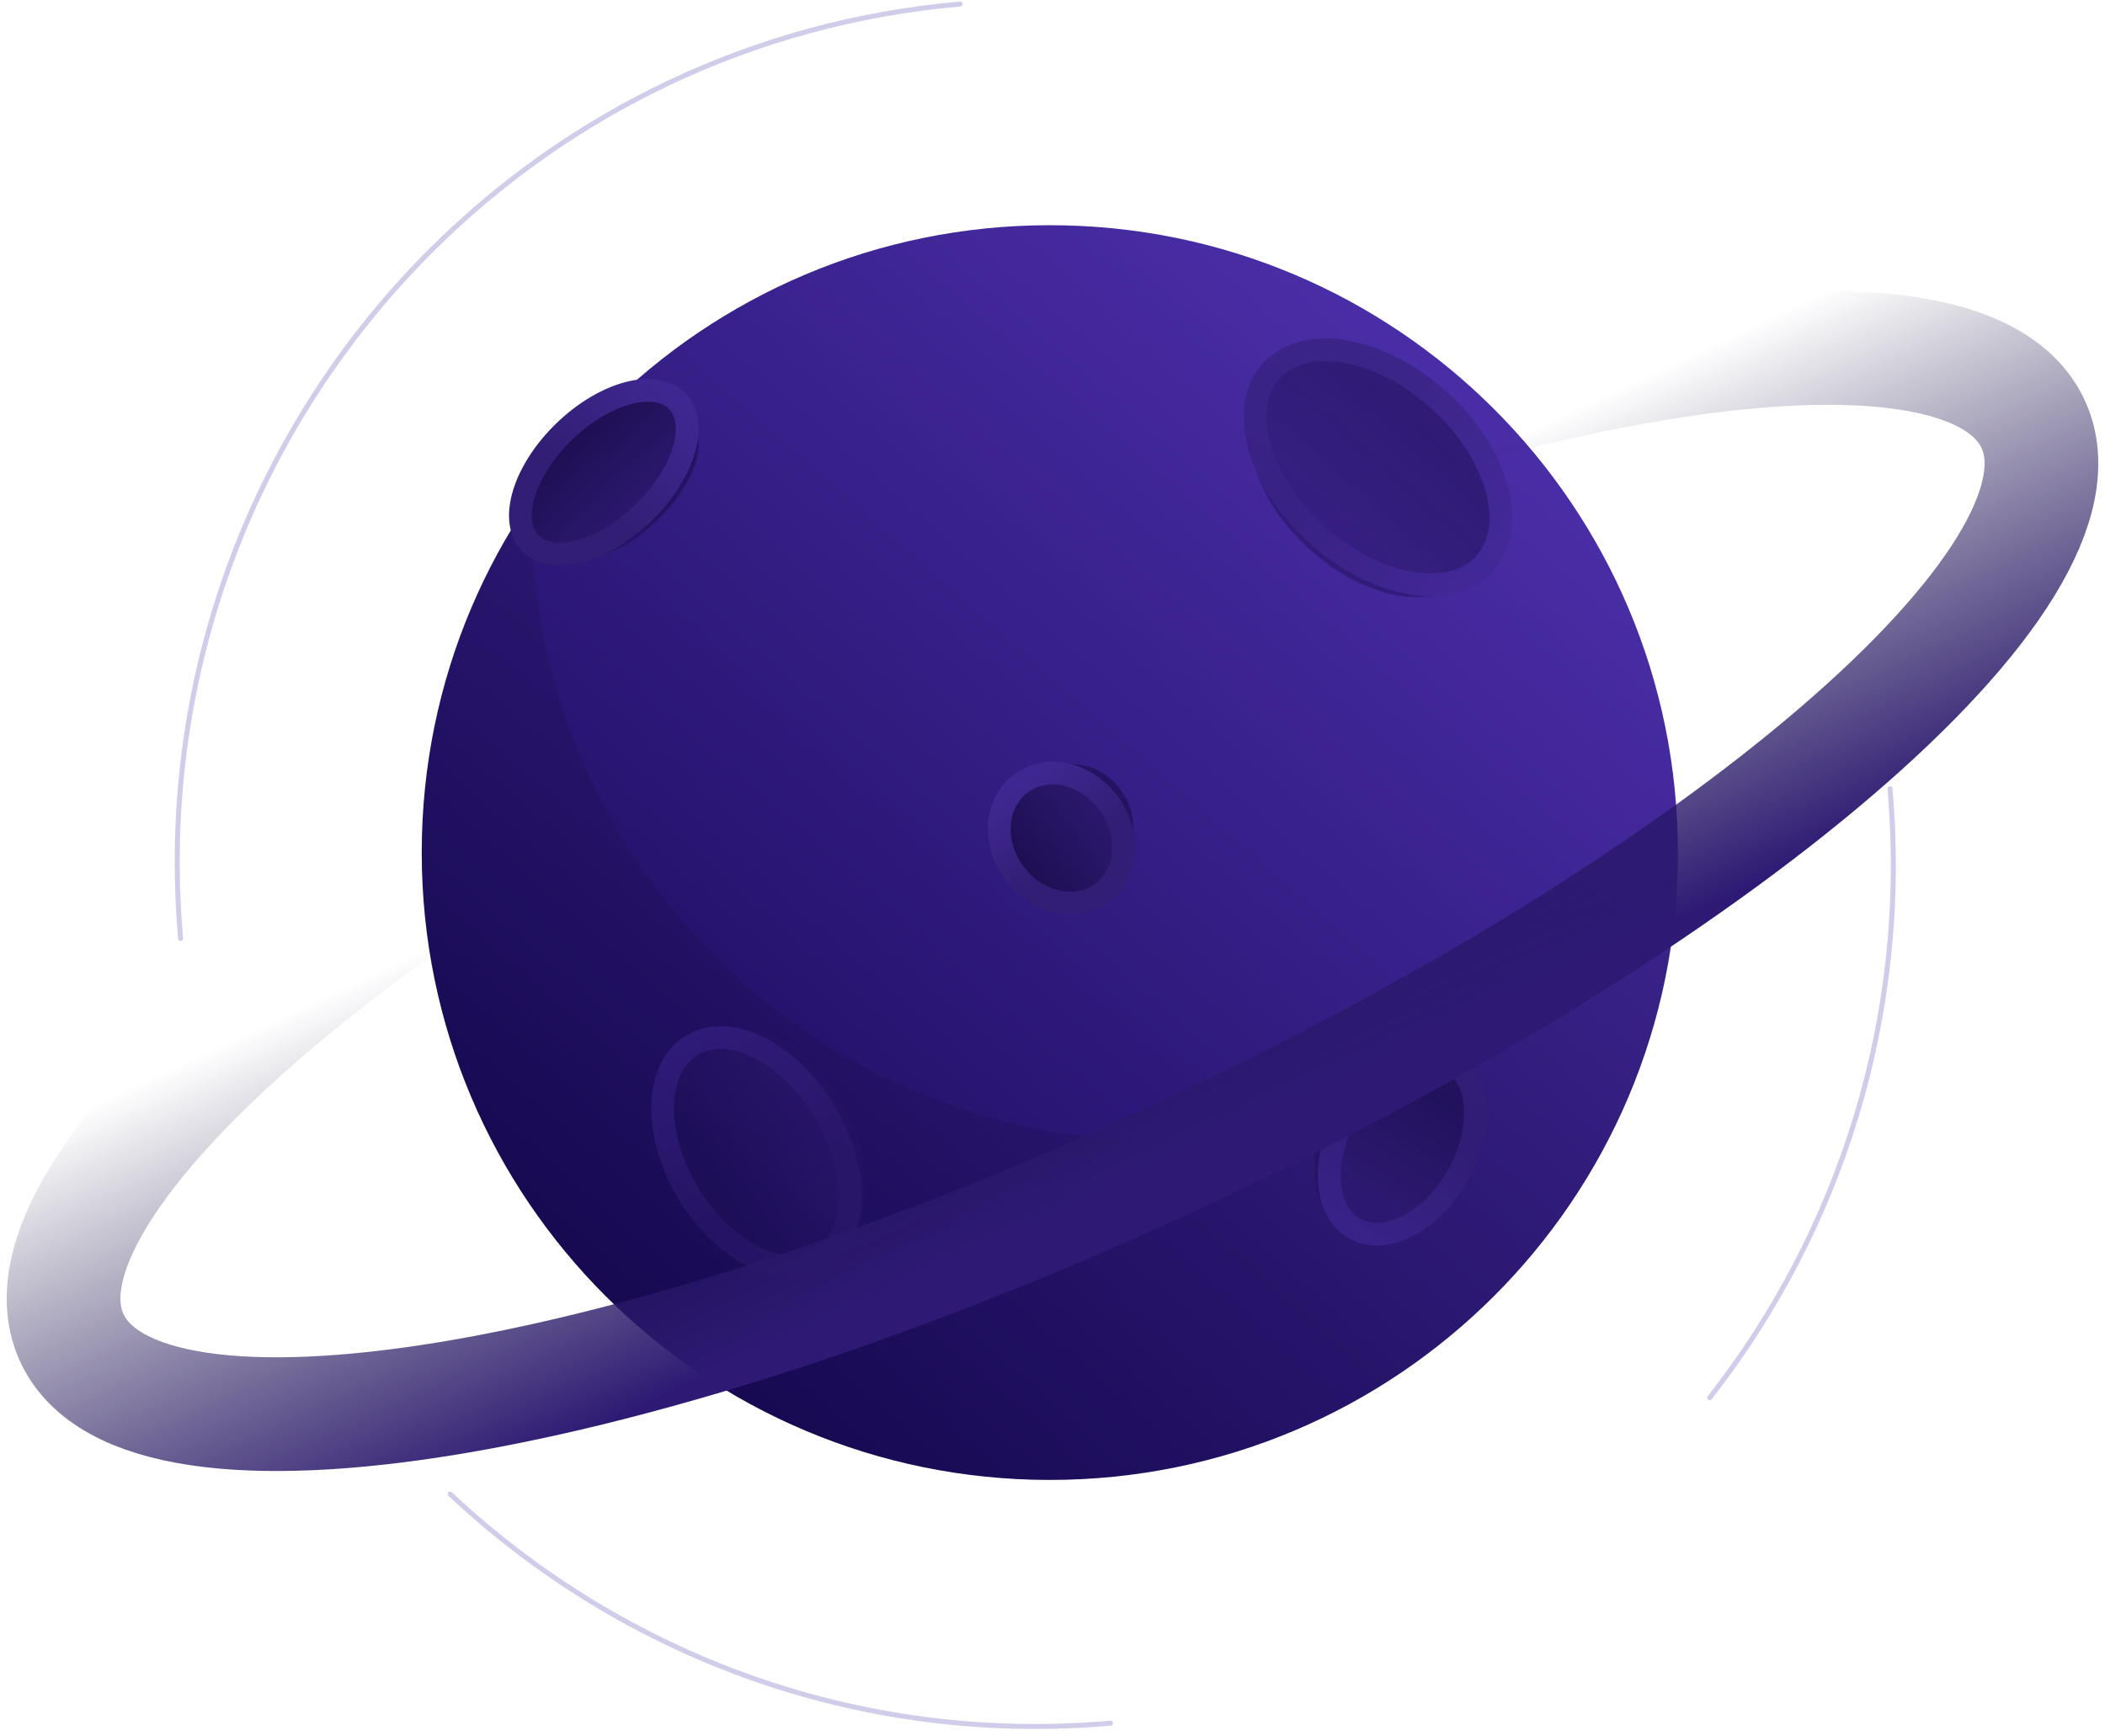
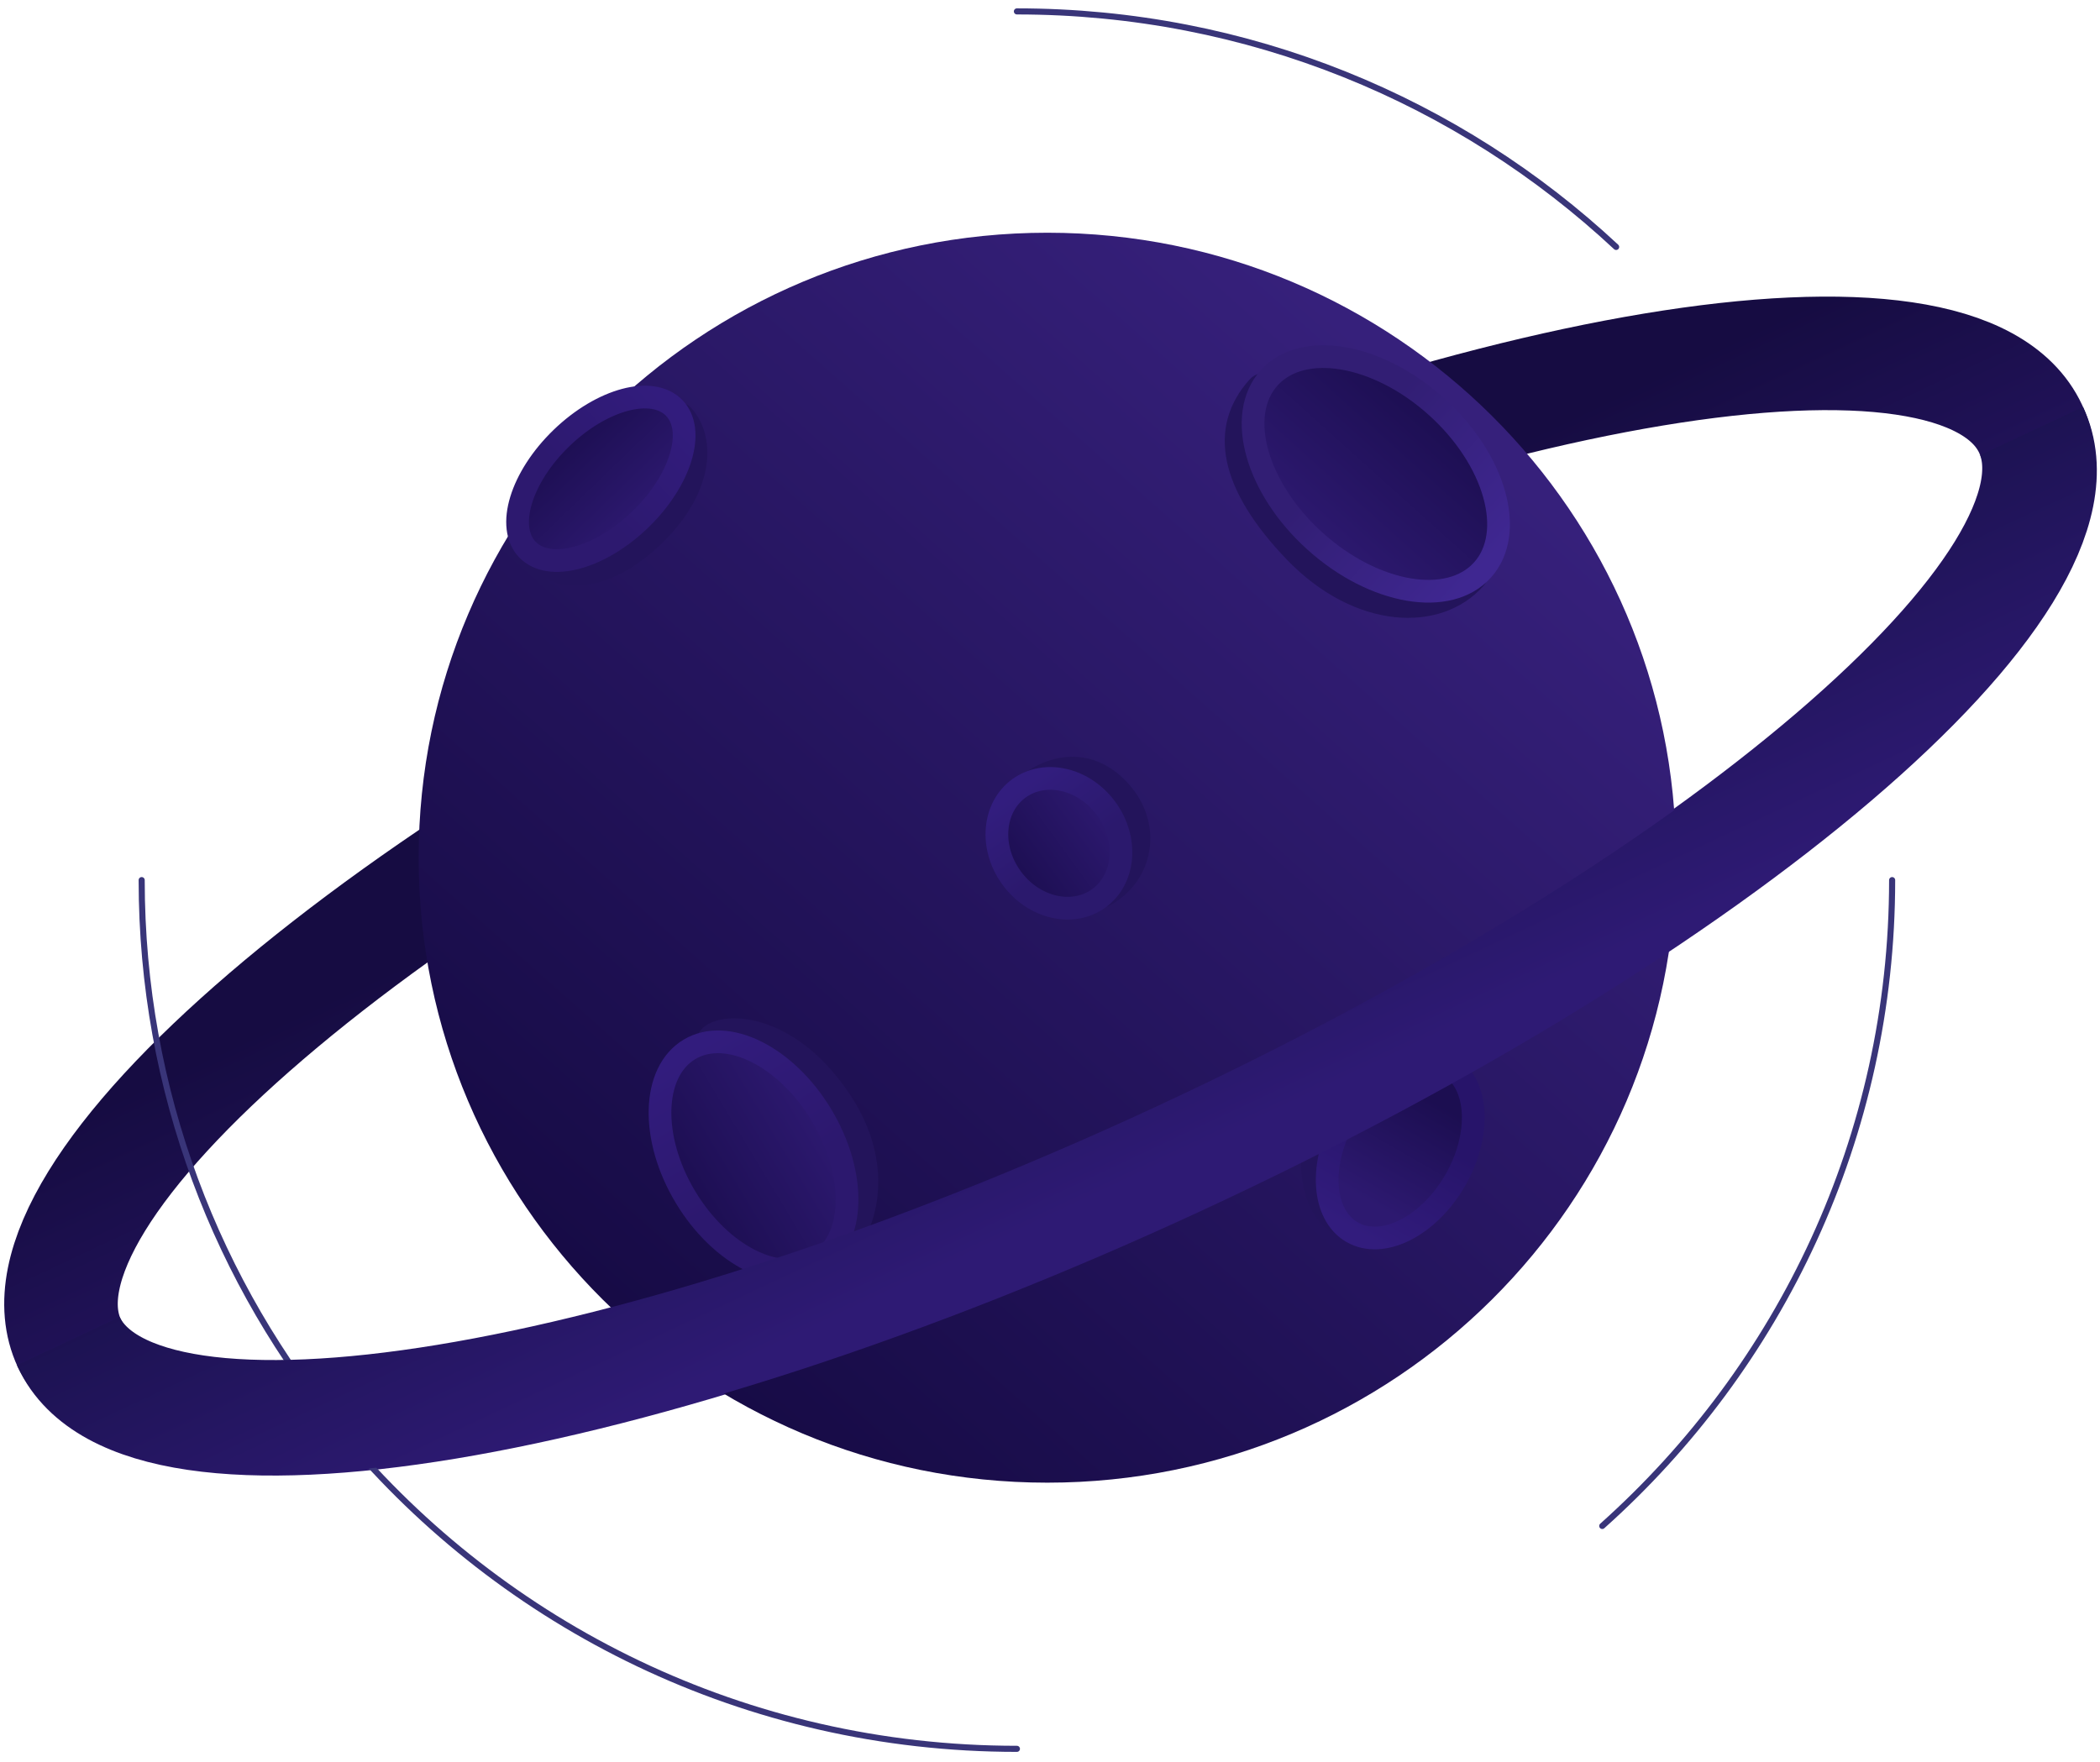
- <svg xmlns="http://www.w3.org/2000/svg" xmlns:xlink="http://www.w3.org/1999/xlink" width="211" height="174" viewBox="0 0 211 174">
+ <svg xmlns="http://www.w3.org/2000/svg" width="211" height="177" viewBox="0 0 211 177">
  <defs>
-     <linearGradient id="a" x1="22.962%" x2="91.19%" y1="99.898%" y2="22.388%">
-       <stop offset=".863%" stop-color="#170856" />
-       <stop offset="100%" stop-color="#492DA6" />
+     <linearGradient id="a" x1="50%" x2="50%" y1="15.891%" y2="100%">
+       <stop offset="0%" stop-color="#160C42" />
+       <stop offset="100%" stop-color="#2E1A74" />
    </linearGradient>
-     <ellipse id="b" cx="94.956" cy="92.892" rx="62.956" ry="62.892" />
-     <filter id="c" width="127%" height="127%" x="-13.5%" y="-13.5%" filterUnits="objectBoundingBox">
-       <feOffset dx="11" dy="-34" in="SourceAlpha" result="shadowOffsetInner1" />
-       <feComposite in="shadowOffsetInner1" in2="SourceAlpha" k2="-1" k3="1" operator="arithmetic" result="shadowInnerInner1" />
-       <feColorMatrix in="shadowInnerInner1" values="0 0 0 0 0 0 0 0 0 0 0 0 0 0 0 0 0 0 0.09 0" />
-     </filter>
-     <linearGradient id="g" x1="50%" x2="50%" y1="0%" y2="100%">
+     <linearGradient id="b" x1="22.962%" x2="91.19%" y1="99.431%" y2="22.647%">
+       <stop offset="0%" stop-color="#150A43" />
+       <stop offset="100%" stop-color="#36207B" />
+     </linearGradient>
+     <linearGradient id="d" x1="50%" x2="50%" y1="0%" y2="100%">
      <stop offset="0%" stop-color="#1C0E51" />
      <stop offset="100%" stop-color="#2D1970" />
    </linearGradient>
-     <linearGradient id="f" x1="36.987%" x2="99.142%" y1="50%" y2="50%">
+     <linearGradient id="c" x1="36.987%" x2="99.142%" y1="50%" y2="50%">
      <stop offset="0%" stop-color="#321E74" />
      <stop offset="100%" stop-color="#3F2791" />
    </linearGradient>
-     <ellipse id="e" cx="127.85" cy="54.273" rx="13.268" ry="7.96" />
-     <filter id="d" width="124.7%" height="153.8%" x="-12.4%" y="-20.6%" filterUnits="objectBoundingBox">
-       <feMorphology in="SourceAlpha" operator="dilate" radius="2.28" result="shadowSpreadOuter1" />
-       <feOffset dy="2" in="shadowSpreadOuter1" result="shadowOffsetOuter1" />
-       <feComposite in="shadowOffsetOuter1" in2="SourceAlpha" operator="out" result="shadowOffsetOuter1" />
-       <feColorMatrix in="shadowOffsetOuter1" values="0 0 0 0 0.143 0 0 0 0 0.076 0 0 0 0 0.386 0 0 0 1 0" />
-     </filter>
-     <linearGradient id="k" x1="19.943%" x2="82.273%" y1="50%" y2="50%">
+     <linearGradient id="f" x1="19.943%" x2="82.273%" y1="50%" y2="50%">
      <stop offset="0%" stop-color="#1C0E51" />
      <stop offset="100%" stop-color="#2D1970" />
    </linearGradient>
-     <linearGradient id="j" x1="36.987%" x2="99.142%" y1="50%" y2="50%">
-       <stop offset="0%" stop-color="#321E74" />
-       <stop offset="100%" stop-color="#3F2791" />
+     <linearGradient id="e" x1="36.987%" x2="99.142%" y1="50%" y2="50%">
+       <stop offset="0%" stop-color="#27146A" />
+       <stop offset="100%" stop-color="#321C7D" />
    </linearGradient>
-     <ellipse id="i" cx="130.296" cy="122.181" rx="8.537" ry="5.218" />
-     <filter id="h" width="138.4%" height="182%" x="-19.2%" y="-31.4%" filterUnits="objectBoundingBox">
-       <feMorphology in="SourceAlpha" operator="dilate" radius="2.28" result="shadowSpreadOuter1" />
-       <feOffset dy="2" in="shadowSpreadOuter1" result="shadowOffsetOuter1" />
-       <feComposite in="shadowOffsetOuter1" in2="SourceAlpha" operator="out" result="shadowOffsetOuter1" />
-       <feColorMatrix in="shadowOffsetOuter1" values="0 0 0 0 0.143 0 0 0 0 0.076 0 0 0 0 0.386 0 0 0 1 0" />
-     </filter>
-     <linearGradient id="o" x1="50%" x2="50%" y1="0%" y2="100%">
+     <linearGradient id="h" x1="50%" x2="50%" y1="0%" y2="100%">
      <stop offset="0%" stop-color="#1C0E51" />
      <stop offset="100%" stop-color="#2D1970" />
    </linearGradient>
-     <linearGradient id="n" x1="36.987%" x2="99.142%" y1="50%" y2="50%">
-       <stop offset="0%" stop-color="#321E74" />
-       <stop offset="100%" stop-color="#3F2791" />
+     <linearGradient id="g" x1="36.987%" x2="99.142%" y1="50%" y2="50%">
+       <stop offset="0%" stop-color="#2B196D" />
+       <stop offset="100%" stop-color="#321D7E" />
    </linearGradient>
-     <ellipse id="m" cx="96.118" cy="91.444" rx="5.685" ry="4.744" />
-     <filter id="l" width="157.7%" height="190.2%" x="-28.8%" y="-34.6%" filterUnits="objectBoundingBox">
-       <feMorphology in="SourceAlpha" operator="dilate" radius="2.28" result="shadowSpreadOuter1" />
-       <feOffset dy="2" in="shadowSpreadOuter1" result="shadowOffsetOuter1" />
-       <feComposite in="shadowOffsetOuter1" in2="SourceAlpha" operator="out" result="shadowOffsetOuter1" />
-       <feColorMatrix in="shadowOffsetOuter1" values="0 0 0 0 0.143 0 0 0 0 0.076 0 0 0 0 0.386 0 0 0 1 0" />
-     </filter>
-     <linearGradient id="s" x1="50%" x2="50%" y1="0%" y2="100%">
+     <linearGradient id="j" x1="50%" x2="50%" y1="0%" y2="100%">
      <stop offset="0%" stop-color="#1C0E51" />
      <stop offset="100%" stop-color="#2D1970" />
    </linearGradient>
-     <linearGradient id="r" x1="36.987%" x2="99.142%" y1="50%" y2="50%">
-       <stop offset="0%" stop-color="#321E74" />
-       <stop offset="100%" stop-color="#3F2791" />
+     <linearGradient id="i" x1="36.987%" x2="99.142%" y1="50%" y2="50%">
+       <stop offset="0%" stop-color="#2C186E" />
+       <stop offset="100%" stop-color="#321C7D" />
    </linearGradient>
-     <ellipse id="q" cx="65.534" cy="122.922" rx="11.369" ry="6.825" />
-     <filter id="p" width="128.9%" height="162.7%" x="-14.4%" y="-24%" filterUnits="objectBoundingBox">
-       <feMorphology in="SourceAlpha" operator="dilate" radius="2.28" result="shadowSpreadOuter1" />
-       <feOffset dy="2" in="shadowSpreadOuter1" result="shadowOffsetOuter1" />
-       <feComposite in="shadowOffsetOuter1" in2="SourceAlpha" operator="out" result="shadowOffsetOuter1" />
-       <feColorMatrix in="shadowOffsetOuter1" values="0 0 0 0 0.143 0 0 0 0 0.076 0 0 0 0 0.386 0 0 0 1 0" />
-     </filter>
-     <linearGradient id="w" x1="50%" x2="50%" y1="0%" y2="100%">
+     <linearGradient id="l" x1="50%" x2="50%" y1="0%" y2="100%">
      <stop offset="0%" stop-color="#1C0E51" />
      <stop offset="100%" stop-color="#2D1970" />
    </linearGradient>
-     <linearGradient id="v" x1="36.987%" x2="99.142%" y1="50%" y2="50%">
-       <stop offset="0%" stop-color="#321E74" />
-       <stop offset="100%" stop-color="#3F2791" />
+     <linearGradient id="k" x1="37.661%" x2="99.142%" y1="50%" y2="50%">
+       <stop offset="0%" stop-color="#2D196F" />
+       <stop offset="100%" stop-color="#321C7D" />
    </linearGradient>
-     <ellipse id="u" cx="50.247" cy="54.763" rx="9.098" ry="4.549" />
-     <filter id="t" width="136.1%" height="194.1%" x="-18%" y="-36.1%" filterUnits="objectBoundingBox">
-       <feMorphology in="SourceAlpha" operator="dilate" radius="2.28" result="shadowSpreadOuter1" />
-       <feOffset dy="2" in="shadowSpreadOuter1" result="shadowOffsetOuter1" />
-       <feComposite in="shadowOffsetOuter1" in2="SourceAlpha" operator="out" result="shadowOffsetOuter1" />
-       <feColorMatrix in="shadowOffsetOuter1" values="0 0 0 0 0.143 0 0 0 0 0.076 0 0 0 0 0.386 0 0 0 1 0" />
-     </filter>
-     <linearGradient id="x" x1="50%" x2="50%" y1="15.891%" y2="100%">
-       <stop offset="0%" stop-color="#110B37" stop-opacity="0" />
+     <linearGradient id="m" x1="50%" x2="50%" y1="-72.995%" y2="100%">
+       <stop offset="0%" stop-color="#100D3A" />
      <stop offset="100%" stop-color="#2E1A74" />
    </linearGradient>
  </defs>
-   <g fill="none" fill-rule="evenodd" transform="translate(-6 -8)">
-     <g transform="translate(16.275 .577)">
-       <use fill="url(#a)" xlink:href="#b" />
-       <use fill="#000" filter="url(#c)" xlink:href="#b" />
+   <g fill="none" fill-rule="evenodd" transform="translate(-6 1)">
+     <ellipse cx="111.5" cy="88.047" stroke="url(#a)" stroke-width="11.409" rx="108.718" ry="30.3" transform="rotate(-25 111.5 88.047)" />
+     <g transform="translate(20.235 .146)">
+       <ellipse cx="90.995" cy="85.048" fill="url(#b)" rx="63.166" ry="62.806" />
+       <path fill="#23145B" d="M115.071 55.1c6.766 7.03 15.429 7.47 19.732 2.652 4.303-4.819-19.19-25.57-23.494-20.752-4.303 4.818-3.004 11.07 3.762 18.1zM119.52 107.742c-4.677 5.437-3.318 12.983 0 14.912 3.318 1.93 15.017-16.013 11.699-17.943-3.318-1.93-7.022-2.406-11.7 3.031zM99.489 78.02c-3.109-3.837-7.424-3.946-11.01-1.32-3.585 2.625 4.749 15.527 8.992 13.042 4.243-2.485 5.126-7.884 2.018-11.721zM71.109 108.758c-6.012-8.951-13.973-8.481-15.146-6.05-1.174 2.432 12.093 22.941 14.194 22.941 2.102 0 6.964-7.94.952-16.891z" />
+       <path stroke="#393579" stroke-linecap="round" stroke-width=".612" d="M0 87.3c0 21.168 7.589 40.576 20.212 55.69 16.13 19.311 40.482 31.612 67.728 31.612m58.814-22.397c17.882-15.98 29.126-39.139 29.126-64.904M148.148 23.67C132.414 8.992 111.235 0 87.94 0" />
+       <path fill="#23145B" d="M52.343 53.377c5.409-5.303 5.409-10.88 2.766-13.637-2.644-2.757-18.764 13.338-16.12 16.096 2.643 2.758 7.945 2.845 13.354-2.459z" />
+       <ellipse cx="124" cy="46.482" fill="url(#d)" stroke="url(#c)" stroke-width="2.282" rx="14.425" ry="9.107" transform="rotate(42 124 46.482)" />
+       <ellipse cx="126.454" cy="114.297" fill="url(#f)" stroke="url(#e)" stroke-width="2.282" rx="9.676" ry="6.371" transform="rotate(120 126.454 114.297)" />
+       <ellipse cx="92.161" cy="83.602" fill="url(#h)" stroke="url(#g)" stroke-width="2.282" rx="6.827" ry="5.893" transform="rotate(-126 92.161 83.602)" />
+       <ellipse cx="61.476" cy="115.037" fill="url(#j)" stroke="url(#i)" stroke-width="2.282" rx="12.509" ry="7.98" transform="rotate(-121 61.476 115.037)" />
+       <ellipse cx="46.137" cy="46.971" fill="url(#l)" stroke="url(#k)" stroke-width="2.282" rx="10.248" ry="5.694" transform="rotate(-44 46.137 46.971)" />
    </g>
-     <path stroke="#615BB8" stroke-linecap="round" stroke-width=".5" d="M102.237 8.406c-20.773 1.818-39.168 10.92-52.918 24.587-17.569 17.464-27.552 42.382-25.216 69.08m27.02 55.708c17.216 16.15 40.906 25.18 66.191 22.967m60.067-32.637c13.056-16.677 20.064-38.203 18.067-61.03" opacity=".305" />
-     <g opacity=".589" transform="rotate(42 135.236 75.76)">
-       <use fill="#000" filter="url(#d)" xlink:href="#e" />
-       <ellipse cx="127.85" cy="54.273" fill="url(#g)" stroke="url(#f)" stroke-width="2.28" rx="14.408" ry="9.1" />
-     </g>
-     <g opacity=".695" transform="rotate(120 138.267 127.168)">
-       <use fill="#000" filter="url(#h)" xlink:href="#i" />
-       <ellipse cx="130.296" cy="122.181" fill="url(#k)" stroke="url(#j)" stroke-width="2.28" rx="9.677" ry="6.358" />
-     </g>
-     <g transform="rotate(-126 104.402 87.586)">
-       <use fill="#000" filter="url(#l)" xlink:href="#m" />
-       <ellipse cx="96.118" cy="91.444" fill="url(#o)" stroke="url(#n)" stroke-width="2.28" rx="6.825" ry="5.884" />
-     </g>
-     <g opacity=".466" transform="rotate(-121 73.835 118.606)">
-       <use fill="#000" filter="url(#p)" xlink:href="#q" />
-       <ellipse cx="65.534" cy="122.922" fill="url(#s)" stroke="url(#r)" stroke-width="2.28" rx="12.509" ry="7.965" />
-     </g>
-     <g transform="rotate(-44 59.1 34.91)">
-       <use fill="#000" filter="url(#t)" xlink:href="#u" />
-       <ellipse cx="50.247" cy="54.763" fill="url(#w)" stroke="url(#v)" stroke-width="2.28" rx="10.238" ry="5.689" />
-     </g>
-     <ellipse cx="111.5" cy="96.325" stroke="url(#x)" stroke-width="11.4" rx="108.446" ry="30.315" transform="rotate(-25 111.5 96.325)" />
+     <path stroke="url(#m)" stroke-width="11.409" d="M9.135 86.4c.036 16.734 48.74 30.406 108.784 30.537 60.043.132 108.688-13.327 108.651-30.06" transform="rotate(-25 117.852 101.67)" />
  </g>
</svg>
